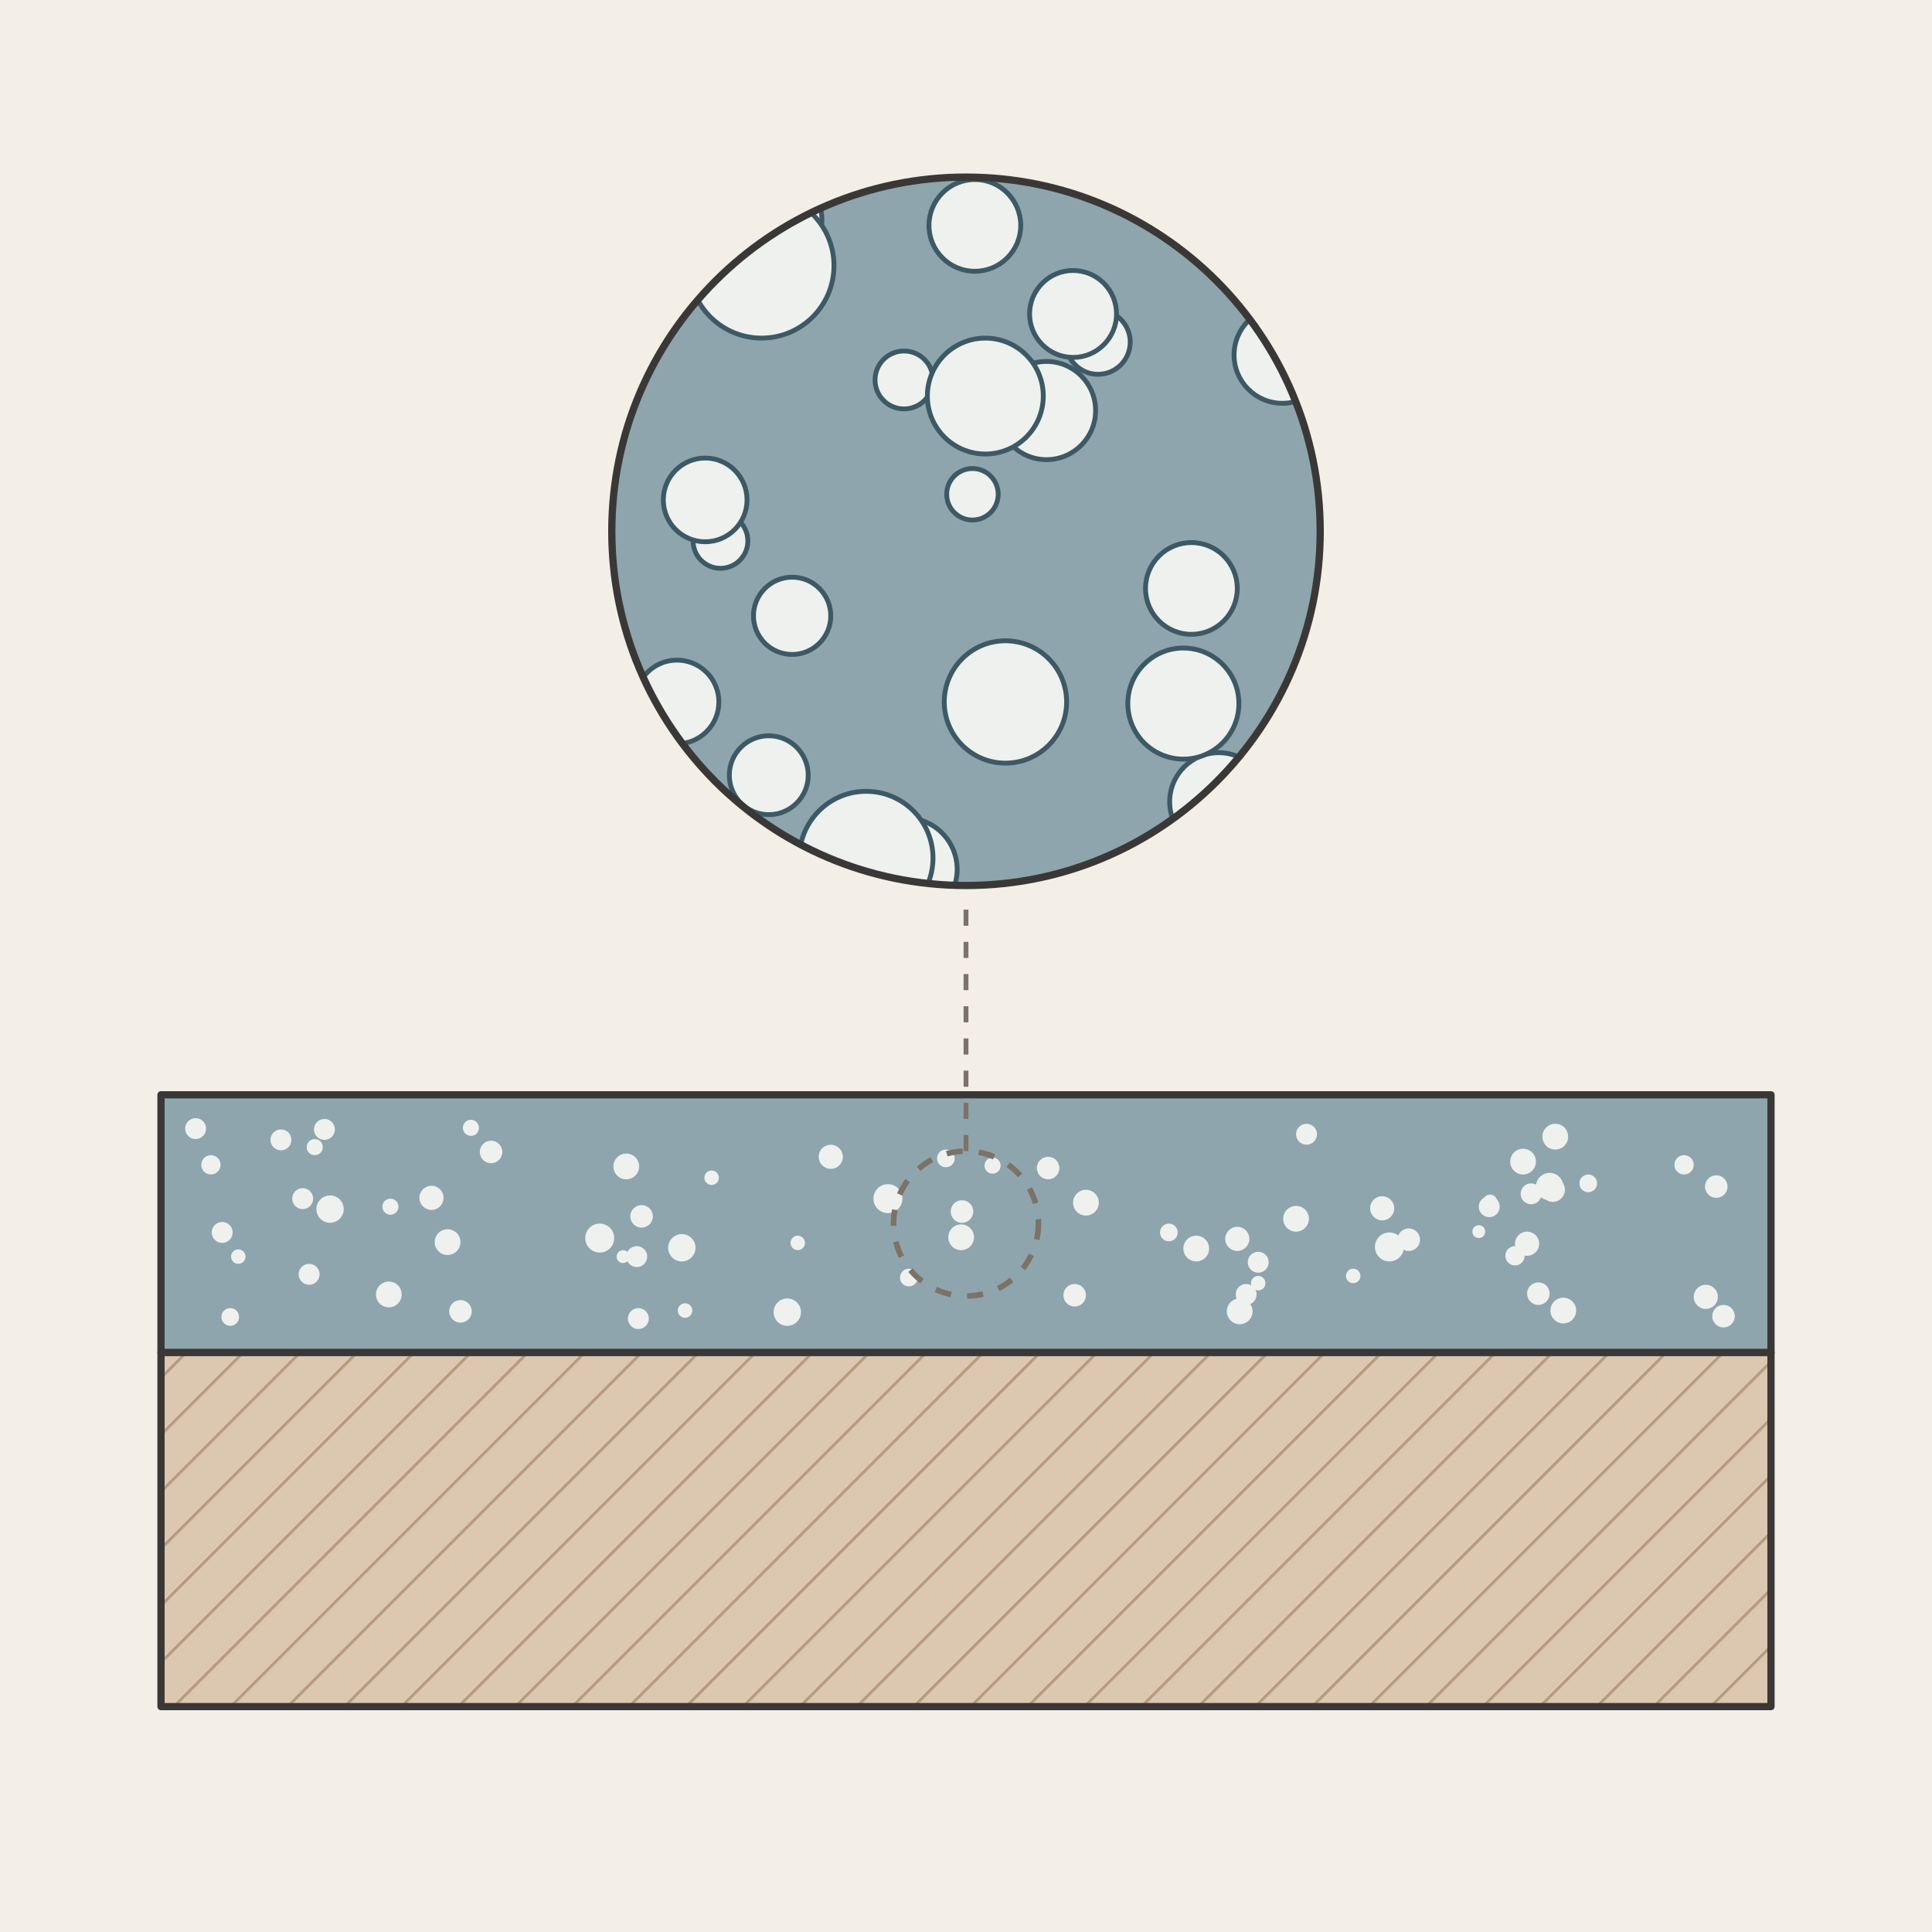
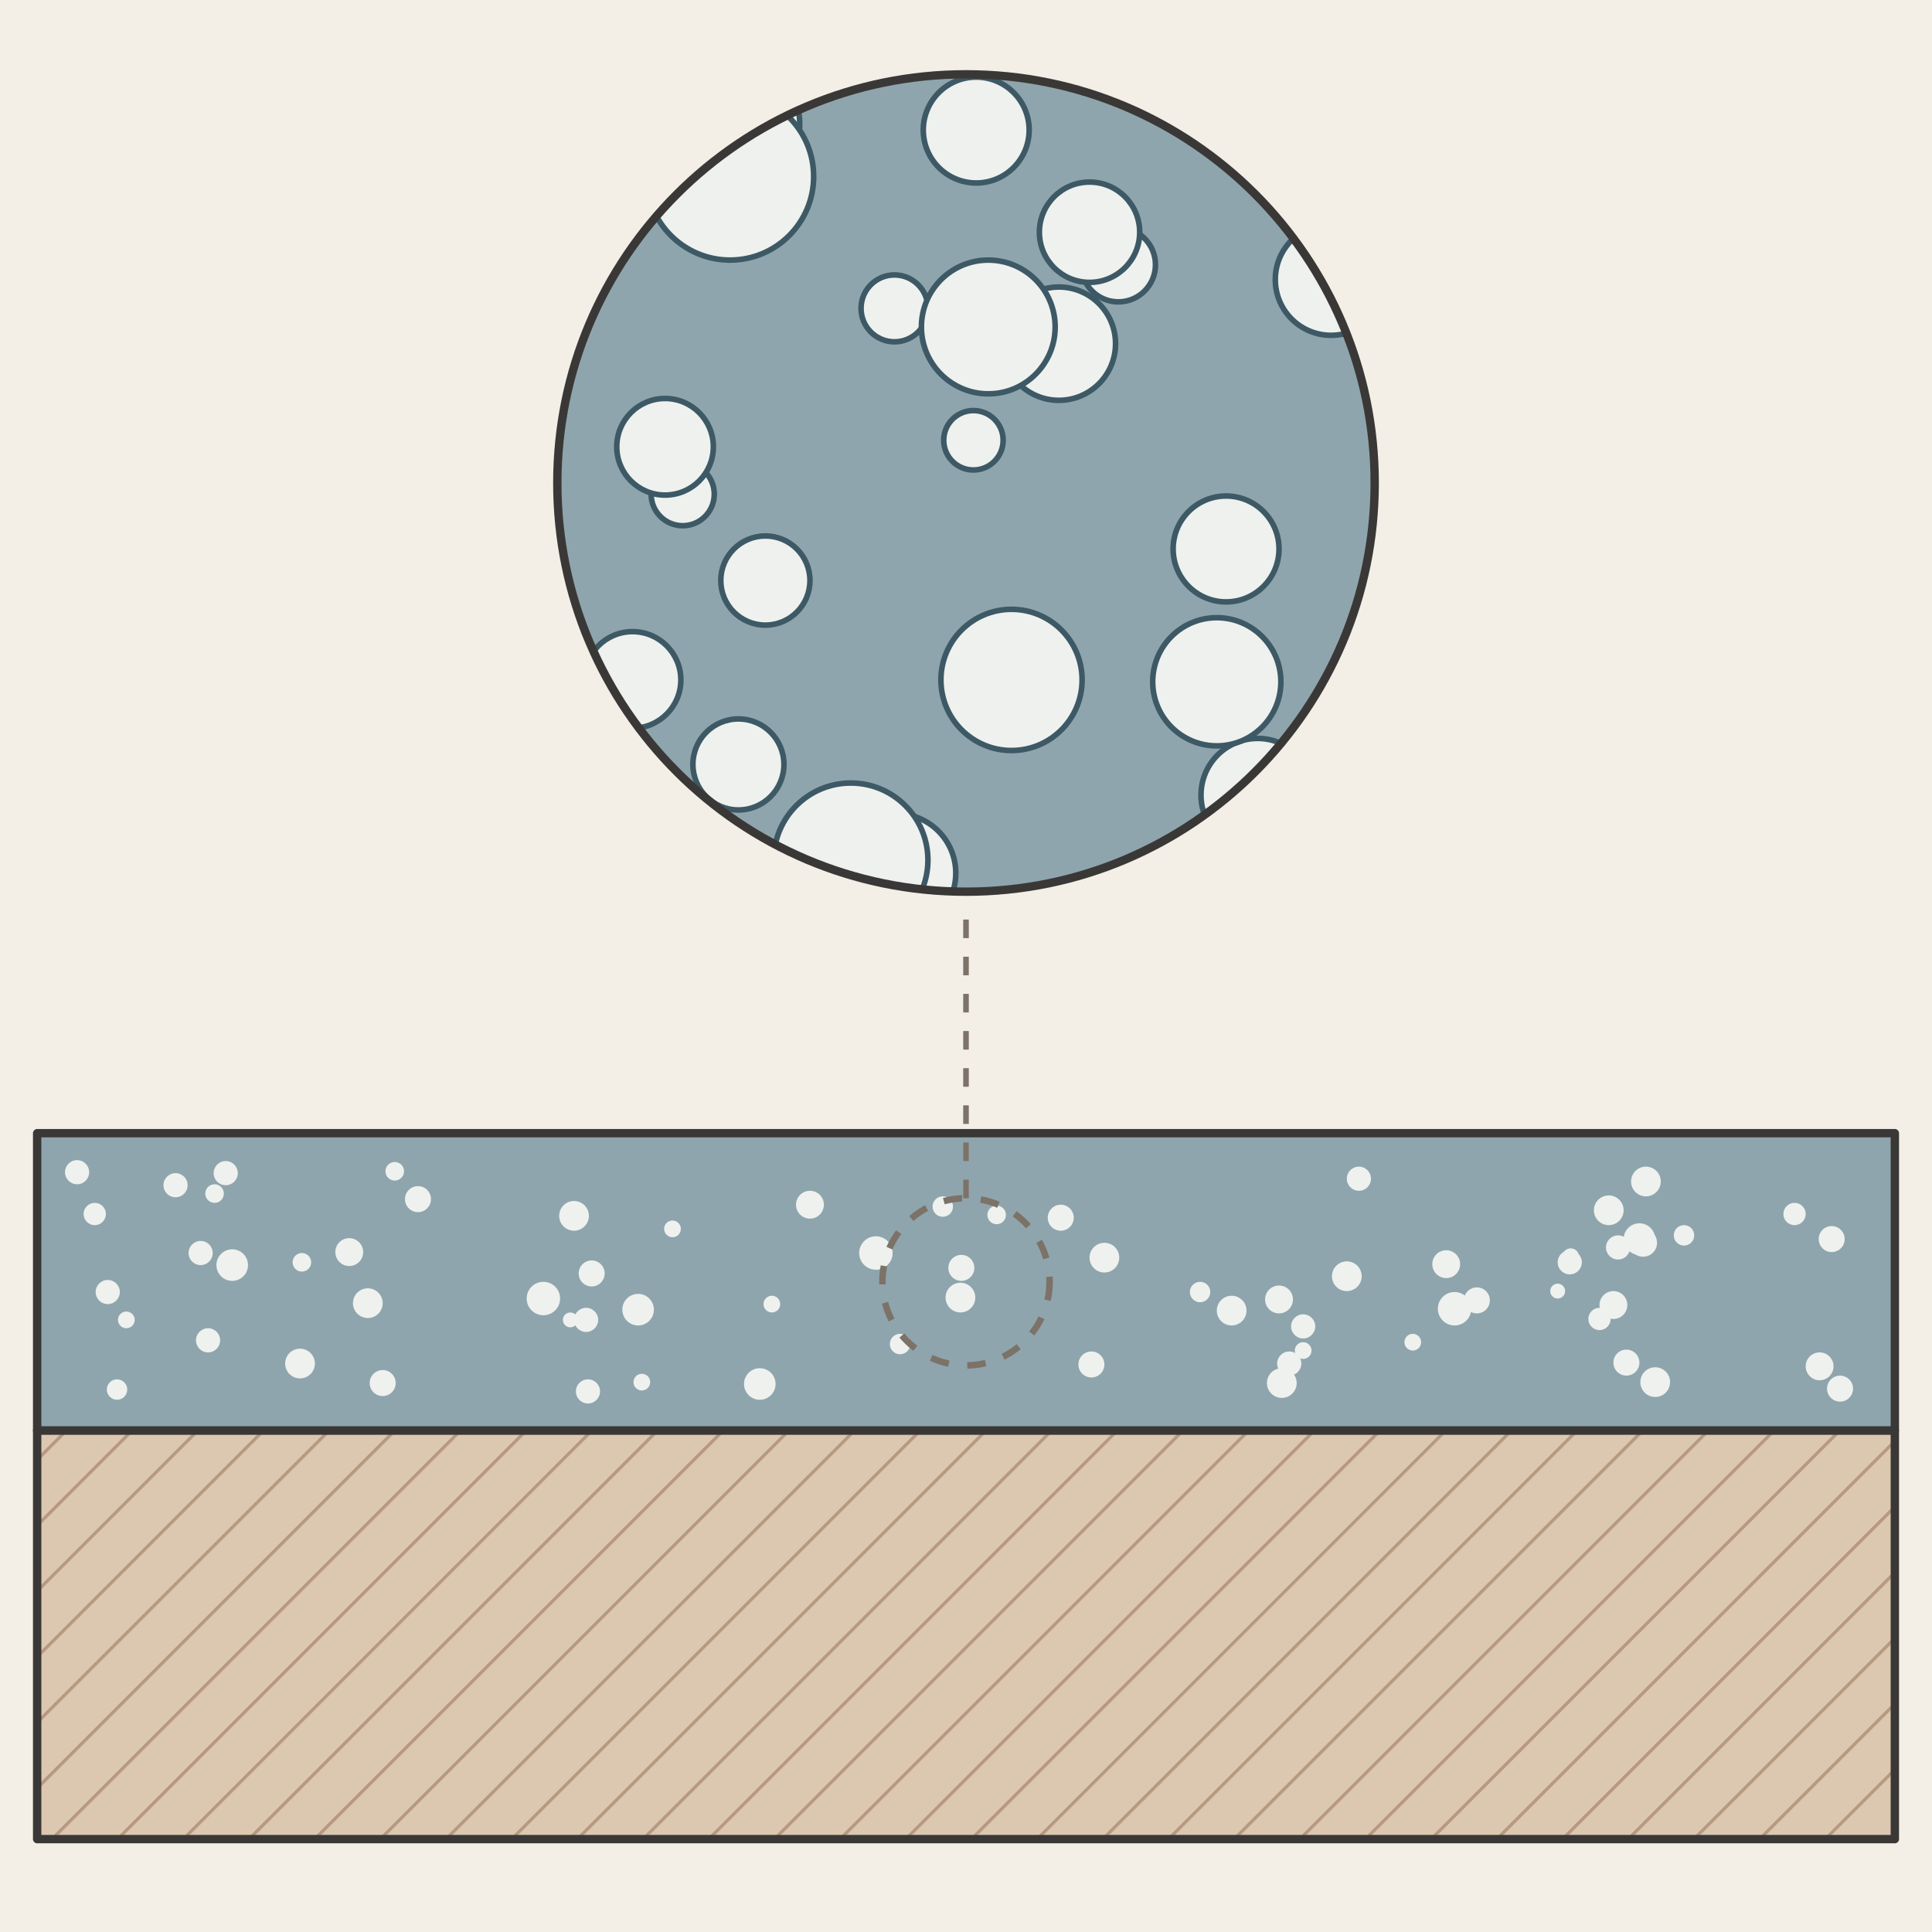
- <svg xmlns="http://www.w3.org/2000/svg" viewBox="0 0 240 240" width="240" height="240">
+ <svg xmlns="http://www.w3.org/2000/svg" viewBox="16 14 208 208" width="208" height="208">
  <rect width="240" height="240" fill="#F3EEE6" />
  <defs>
    <pattern id="h" width="5" height="5" patternUnits="userSpaceOnUse" patternTransform="rotate(45)">
      <rect width="5" height="5" fill="#DCC7B1" />
      <line x1="0" y1="0" x2="0" y2="5" stroke="#B79A80" stroke-width="0.7" />
    </pattern>
    <marker id="a" viewBox="0 0 8 8" refX="6.5" refY="4" markerWidth="5.5" markerHeight="5.5" orient="auto-start-reverse">
      <path d="M0.5,0.8L7,4L0.5,7.2" fill="none" stroke="#B46E4B" stroke-width="1.3" stroke-linecap="round" stroke-linejoin="round" />
    </marker>
    <marker id="aa" viewBox="0 0 8 8" refX="6.5" refY="4" markerWidth="5.5" markerHeight="5.5" orient="auto-start-reverse">
      <path d="M0.5,0.8L7,4L0.5,7.2" fill="none" stroke="#3D5965" stroke-width="1.3" stroke-linecap="round" stroke-linejoin="round" />
    </marker>
    <marker id="al" viewBox="0 0 8 8" refX="6.5" refY="4" markerWidth="5.5" markerHeight="5.5" orient="auto-start-reverse">
      <path d="M0.5,0.8L7,4L0.5,7.2" fill="none" stroke="#D9A441" stroke-width="1.3" stroke-linecap="round" stroke-linejoin="round" />
    </marker>
  </defs>
  <path d="M20,168L23.3,168L26.7,168L30,168L33.3,168L36.7,168L40,168L43.3,168L46.7,168L50,168L53.3,168L56.7,168L60,168L63.3,168L66.7,168L70,168L73.3,168L76.7,168L80,168L83.3,168L86.7,168L90,168L93.3,168L96.7,168L100,168L103.3,168L106.7,168L110,168L113.3,168L116.7,168L120,168L123.3,168L126.7,168L130,168L133.3,168L136.7,168L140,168L143.3,168L146.7,168L150,168L153.3,168L156.7,168L160,168L163.3,168L166.7,168L170,168L173.3,168L176.7,168L180,168L183.3,168L186.7,168L190,168L193.3,168L196.7,168L200,168L203.3,168L206.7,168L210,168L213.3,168L216.7,168L220,168L220,212L20,212Z" fill="url(#h)" stroke="#3A3836" stroke-width="0.9" stroke-linejoin="round" />
  <path d="M20,136L23.3,136L26.7,136L30,136L33.3,136L36.7,136L40,136L43.3,136L46.7,136L50,136L53.3,136L56.7,136L60,136L63.3,136L66.7,136L70,136L73.3,136L76.7,136L80,136L83.3,136L86.7,136L90,136L93.3,136L96.7,136L100,136L103.3,136L106.7,136L110,136L113.3,136L116.7,136L120,136L123.3,136L126.7,136L130,136L133.3,136L136.7,136L140,136L143.3,136L146.7,136L150,136L153.3,136L156.7,136L160,136L163.3,136L166.7,136L170,136L173.3,136L176.7,136L180,136L183.3,136L186.7,136L190,136L193.3,136L196.7,136L200,136L203.3,136L206.7,136L210,136L213.3,136L216.7,136L220,136L220,168L216.7,168L213.3,168L210,168L206.7,168L203.3,168L200,168L196.7,168L193.3,168L190,168L186.7,168L183.3,168L180,168L176.7,168L173.3,168L170,168L166.7,168L163.3,168L160,168L156.7,168L153.3,168L150,168L146.7,168L143.3,168L140,168L136.7,168L133.3,168L130,168L126.7,168L123.3,168L120,168L116.7,168L113.3,168L110,168L106.7,168L103.3,168L100,168L96.7,168L93.3,168L90,168L86.7,168L83.3,168L80,168L76.7,168L73.3,168L70,168L66.7,168L63.3,168L60,168L56.7,168L53.3,168L50,168L46.7,168L43.3,168L40,168L36.7,168L33.3,168L30,168L26.7,168L23.3,168L20,168Z" fill="#8FA5AD" fill-opacity="1" stroke="#3A3836" stroke-width="0.9" stroke-linejoin="round" />
  <circle cx="162.3" cy="140.9" r="1.3" fill="#EEF1EE" />
  <circle cx="38.4" cy="158.3" r="1.3" fill="#EEF1EE" />
  <circle cx="117.5" cy="143.9" r="1.1" fill="#EEF1EE" />
  <circle cx="130.1" cy="144.7" r="0.9" fill="#EEF1EE" />
  <circle cx="161" cy="151.4" r="1.6" fill="#EEF1EE" />
  <circle cx="192.9" cy="147.8" r="1.5" fill="#EEF1EE" />
  <circle cx="79.1" cy="156.1" r="1.3" fill="#EEF1EE" />
  <circle cx="183.7" cy="153" r="0.8" fill="#EEF1EE" />
  <circle cx="192.5" cy="147.4" r="1.7" fill="#EEF1EE" />
  <circle cx="171.7" cy="150.1" r="1.5" fill="#EEF1EE" />
  <circle cx="53.6" cy="148.8" r="1.5" fill="#EEF1EE" />
  <circle cx="24.3" cy="140.2" r="1.3" fill="#EEF1EE" />
  <circle cx="189.7" cy="154.5" r="1.5" fill="#EEF1EE" />
  <circle cx="175" cy="154" r="1.4" fill="#EEF1EE" />
  <circle cx="37.6" cy="148.9" r="1.3" fill="#EEF1EE" />
  <circle cx="185" cy="149.9" r="1.3" fill="#EEF1EE" />
  <circle cx="119.4" cy="153.7" r="1.6" fill="#EEF1EE" />
  <circle cx="188.2" cy="156" r="1.2" fill="#EEF1EE" />
  <circle cx="156.3" cy="156.8" r="1.3" fill="#EEF1EE" />
  <circle cx="211.9" cy="161.1" r="1.5" fill="#EEF1EE" />
  <circle cx="154" cy="162.9" r="1.6" fill="#EEF1EE" />
  <circle cx="34.9" cy="141.6" r="1.3" fill="#EEF1EE" />
  <circle cx="190.2" cy="148.3" r="1.3" fill="#EEF1EE" />
  <circle cx="79.7" cy="151.1" r="1.4" fill="#EEF1EE" />
  <circle cx="134.9" cy="149.4" r="1.6" fill="#EEF1EE" />
  <circle cx="57.2" cy="162.9" r="1.4" fill="#EEF1EE" />
  <circle cx="168.1" cy="158.5" r="0.9" fill="#EEF1EE" />
  <circle cx="103.2" cy="143.7" r="1.5" fill="#EEF1EE" />
  <circle cx="172.6" cy="154.9" r="1.8" fill="#EEF1EE" />
  <circle cx="214.1" cy="163.5" r="1.4" fill="#EEF1EE" />
  <circle cx="194.2" cy="162.8" r="1.6" fill="#EEF1EE" />
  <circle cx="84.7" cy="155" r="1.7" fill="#EEF1EE" />
  <circle cx="99.1" cy="154.4" r="0.9" fill="#EEF1EE" />
  <circle cx="145.2" cy="153.1" r="1.1" fill="#EEF1EE" />
  <circle cx="193.2" cy="141.2" r="1.6" fill="#EEF1EE" />
  <circle cx="41" cy="150.2" r="1.7" fill="#EEF1EE" />
  <circle cx="29.6" cy="156.1" r="0.9" fill="#EEF1EE" />
  <circle cx="79.3" cy="163.8" r="1.3" fill="#EEF1EE" />
  <circle cx="58.5" cy="140.1" r="1" fill="#EEF1EE" />
  <circle cx="148.6" cy="155.1" r="1.6" fill="#EEF1EE" />
  <circle cx="156.3" cy="159.4" r="0.9" fill="#EEF1EE" />
  <circle cx="61" cy="143.1" r="1.4" fill="#EEF1EE" />
  <circle cx="153.7" cy="153.9" r="1.5" fill="#EEF1EE" />
  <circle cx="85.1" cy="162.8" r="0.9" fill="#EEF1EE" />
  <circle cx="209.2" cy="144.7" r="1.2" fill="#EEF1EE" />
  <circle cx="119.5" cy="150.5" r="1.4" fill="#EEF1EE" />
  <circle cx="77.4" cy="156.1" r="0.8" fill="#EEF1EE" />
  <circle cx="112.9" cy="158.7" r="1.1" fill="#EEF1EE" />
  <circle cx="110.3" cy="148.9" r="1.8" fill="#EEF1EE" />
  <circle cx="39.1" cy="142.5" r="1" fill="#EEF1EE" />
  <circle cx="48.3" cy="160.8" r="1.6" fill="#EEF1EE" />
  <circle cx="185.1" cy="149.3" r="0.9" fill="#EEF1EE" />
  <circle cx="88.4" cy="146.3" r="0.9" fill="#EEF1EE" />
  <circle cx="48.5" cy="149.9" r="1" fill="#EEF1EE" />
  <circle cx="27.6" cy="153.1" r="1.3" fill="#EEF1EE" />
  <circle cx="97.8" cy="163" r="1.7" fill="#EEF1EE" />
  <circle cx="197.3" cy="147" r="1.1" fill="#EEF1EE" />
  <circle cx="77.8" cy="144.9" r="1.6" fill="#EEF1EE" />
  <circle cx="26.2" cy="144.7" r="1.2" fill="#EEF1EE" />
  <circle cx="213.2" cy="147.4" r="1.4" fill="#EEF1EE" />
  <circle cx="55.6" cy="154.3" r="1.6" fill="#EEF1EE" />
  <circle cx="28.6" cy="163.6" r="1.1" fill="#EEF1EE" />
  <circle cx="40.3" cy="140.3" r="1.3" fill="#EEF1EE" />
  <circle cx="154.8" cy="160.8" r="1.3" fill="#EEF1EE" />
  <circle cx="133.5" cy="160.9" r="1.4" fill="#EEF1EE" />
  <circle cx="191.1" cy="160.7" r="1.4" fill="#EEF1EE" />
  <circle cx="74.5" cy="153.8" r="1.8" fill="#EEF1EE" />
  <circle cx="123.3" cy="144.8" r="1" fill="#EEF1EE" />
  <circle cx="130.2" cy="145.1" r="1.4" fill="#EEF1EE" />
  <circle cx="189.2" cy="144.3" r="1.6" fill="#EEF1EE" />
  <circle cx="120" cy="152" r="9" fill="none" stroke="#7C7268" stroke-width="0.7" stroke-dasharray="2 2" />
  <path d="M120,143L120,112" stroke="#7C7268" stroke-width="0.6" stroke-dasharray="2 2" />
  <clipPath id="s">
    <circle cx="120" cy="66" r="44" />
  </clipPath>
  <circle cx="120" cy="66" r="44" fill="#F8F5EF" />
  <g clip-path="url(#s)">
    <rect x="70" y="10" width="120" height="120" fill="#8FA5AD" />
    <circle cx="98.4" cy="76.5" r="4.8" fill="#EEF1EE" stroke="#3D5965" stroke-width="0.6" />
    <circle cx="148" cy="73.1" r="5.7" fill="#EEF1EE" stroke="#3D5965" stroke-width="0.6" />
    <circle cx="159.3" cy="44.1" r="6" fill="#EEF1EE" stroke="#3D5965" stroke-width="0.6" />
    <circle cx="89.5" cy="67.2" r="3.4" fill="#EEF1EE" stroke="#3D5965" stroke-width="0.6" />
    <circle cx="136.4" cy="42.5" r="4" fill="#EEF1EE" stroke="#3D5965" stroke-width="0.6" />
    <circle cx="171.8" cy="82.2" r="3.5" fill="#EEF1EE" stroke="#3D5965" stroke-width="0.6" />
    <circle cx="95.8" cy="27.3" r="6.3" fill="#EEF1EE" stroke="#3D5965" stroke-width="0.6" />
    <circle cx="124.9" cy="87.2" r="7.6" fill="#EEF1EE" stroke="#3D5965" stroke-width="0.6" />
    <circle cx="87.6" cy="62.1" r="5.2" fill="#EEF1EE" stroke="#3D5965" stroke-width="0.6" />
    <circle cx="130" cy="51" r="6.1" fill="#EEF1EE" stroke="#3D5965" stroke-width="0.6" />
    <circle cx="95.5" cy="96.3" r="4.9" fill="#EEF1EE" stroke="#3D5965" stroke-width="0.6" />
    <circle cx="151.4" cy="99.6" r="6.1" fill="#EEF1EE" stroke="#3D5965" stroke-width="0.6" />
    <circle cx="147" cy="87.4" r="6.9" fill="#EEF1EE" stroke="#3D5965" stroke-width="0.6" />
    <circle cx="112.3" cy="47.2" r="3.6" fill="#EEF1EE" stroke="#3D5965" stroke-width="0.6" />
    <circle cx="112.5" cy="108" r="6.4" fill="#EEF1EE" stroke="#3D5965" stroke-width="0.6" />
    <circle cx="121.1" cy="28" r="5.7" fill="#EEF1EE" stroke="#3D5965" stroke-width="0.6" />
    <circle cx="156.6" cy="107.8" r="4.5" fill="#EEF1EE" stroke="#3D5965" stroke-width="0.6" />
    <circle cx="163.2" cy="30.2" r="6.3" fill="#EEF1EE" stroke="#3D5965" stroke-width="0.6" />
    <circle cx="133.3" cy="39" r="5.4" fill="#EEF1EE" stroke="#3D5965" stroke-width="0.6" />
    <circle cx="94.6" cy="33" r="9" fill="#EEF1EE" stroke="#3D5965" stroke-width="0.6" />
    <circle cx="161.1" cy="40" r="3.1" fill="#EEF1EE" stroke="#3D5965" stroke-width="0.6" />
    <circle cx="172.2" cy="74.9" r="7.8" fill="#EEF1EE" stroke="#3D5965" stroke-width="0.6" />
    <circle cx="120.8" cy="61.4" r="3.2" fill="#EEF1EE" stroke="#3D5965" stroke-width="0.6" />
    <circle cx="122.4" cy="49.2" r="7.2" fill="#EEF1EE" stroke="#3D5965" stroke-width="0.6" />
    <circle cx="84.1" cy="87.2" r="5.2" fill="#EEF1EE" stroke="#3D5965" stroke-width="0.6" />
    <circle cx="107.6" cy="106.6" r="8.3" fill="#EEF1EE" stroke="#3D5965" stroke-width="0.6" />
  </g>
  <circle cx="120" cy="66" r="44" fill="none" stroke="#3A3836" stroke-width="0.9" />
</svg>
